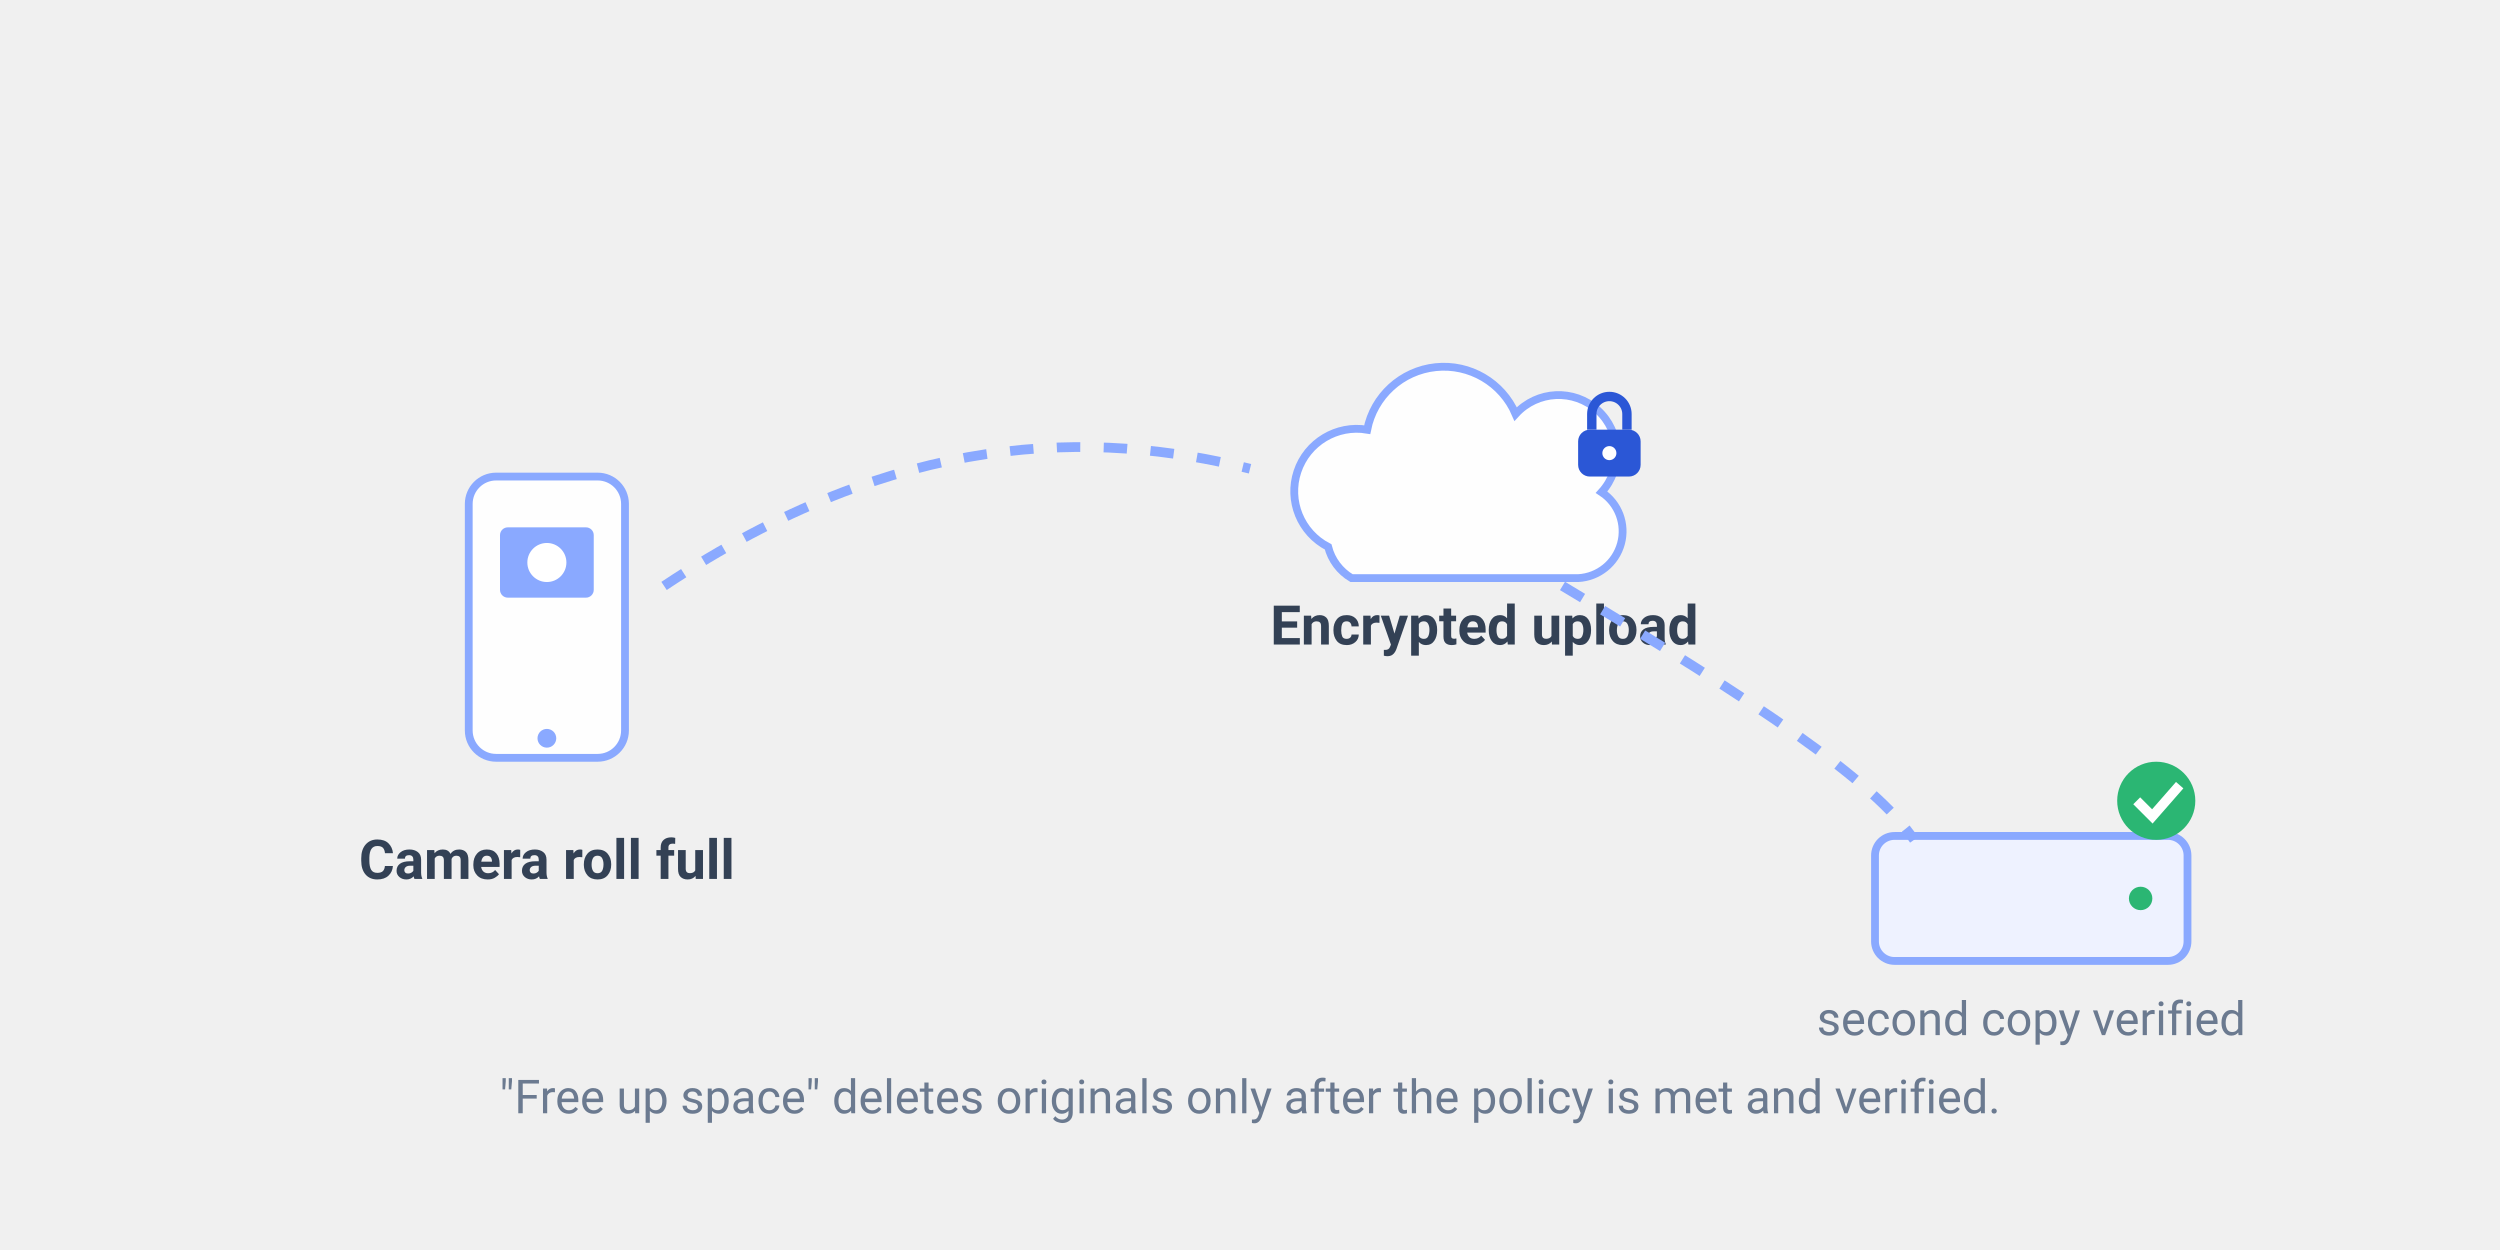
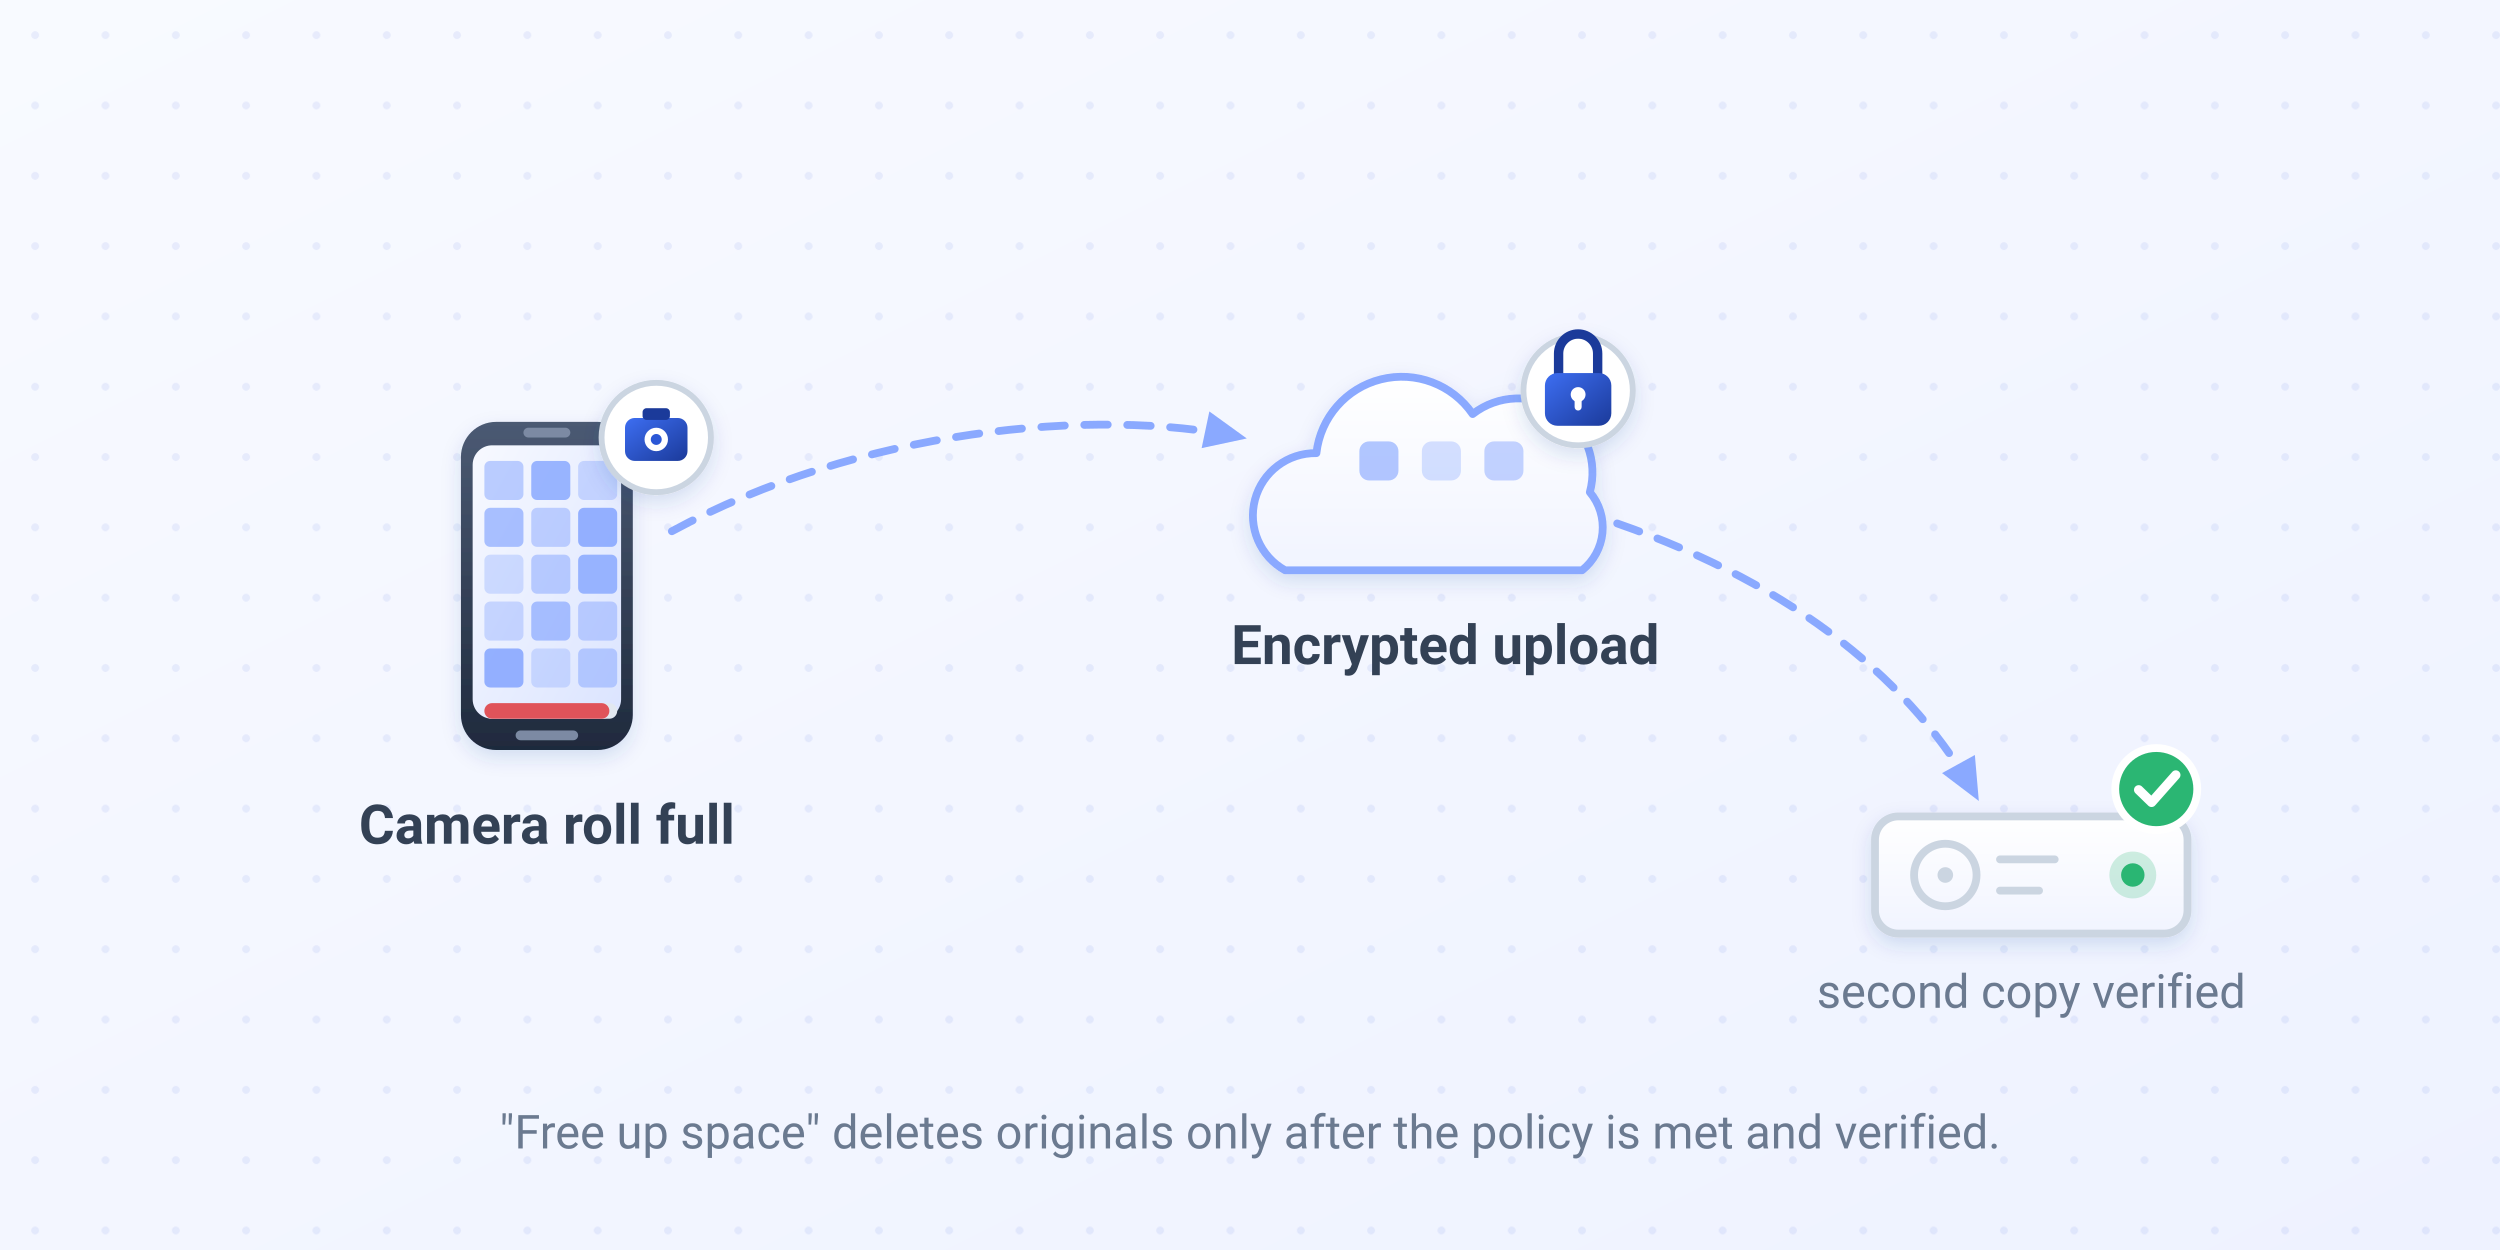
<svg xmlns="http://www.w3.org/2000/svg" viewBox="0 0 640 320" width="640" height="320" role="img" aria-label="A phone camera roll uploads encrypted and frees space once copies are verified">
  <defs>
+     <linearGradient id="bg" x1="0" y1="0" x2="1" y2="1">
+       <stop offset="0" stop-color="#f8faff" />
+       <stop offset="1" stop-color="#eef2ff" />
+     </linearGradient>
+     <pattern id="dots" width="18" height="18" patternUnits="userSpaceOnUse">
+       <circle cx="9" cy="9" r="1" fill="#2b57d6" fill-opacity=".08" />
+     </pattern>
+     <linearGradient id="pg" x1="0" y1="0" x2="1" y2="1">
+       <stop offset="0" stop-color="#3d6ef2" />
+       <stop offset="1" stop-color="#1b3a9a" />
+     </linearGradient>
+     <linearGradient id="wg" x1="0" y1="0" x2="0" y2="1">
+       <stop offset="0" stop-color="#ffffff" />
+       <stop offset="1" stop-color="#f1f4ff" />
+     </linearGradient>
+     <linearGradient id="sg" x1="0" y1="0" x2="1" y2="1">
+       <stop offset="0" stop-color="#f7f9ff" />
+       <stop offset="1" stop-color="#dbe4ff" />
+     </linearGradient>
+     <linearGradient id="dg" x1="0" y1="0" x2="0" y2="1">
+       <stop offset="0" stop-color="#4b5a73" />
+       <stop offset="1" stop-color="#1f2a3d" />
+     </linearGradient>
+     <filter id="sh" x="-20%" y="-20%" width="140%" height="160%">
+       <feDropShadow dx="0" dy="2" stdDeviation="2.5" flood-color="#1b3a9a" flood-opacity=".14" />
+     </filter>
+     <marker id="ah" viewBox="0 0 10 10" refX="8" refY="5" markerWidth="6" markerHeight="6" orient="auto-start-reverse">
+       <path d="M0 1 L9 5 L0 9 z" fill="#8aa9ff" />
+     </marker>
+     <marker id="ahp" viewBox="0 0 10 10" refX="8" refY="5" markerWidth="6" markerHeight="6" orient="auto-start-reverse">
+       <path d="M0 1 L9 5 L0 9 z" fill="#2b57d6" />
+     </marker>
    <g id="lock">
-       <rect x="-8" y="-2" width="16" height="12" rx="3" fill="#2b57d6" />
-       <path d="M-4.5 -2 V-6 a4.5 4.5 0 0 1 9 0 V-2" fill="none" stroke="#2b57d6" stroke-width="2.4" />
-       <circle cx="0" cy="4" r="1.8" fill="#fff" />
+       <path d="M-5 -1 V-6.5 a5 5 0 0 1 10 0 V-1" fill="none" stroke="#1b3a9a" stroke-width="2.4" stroke-linecap="round" />
+       <rect x="-8.5" y="-1.5" width="17" height="13.5" rx="3.2" fill="url(#pg)" />
+       <circle cy="4" r="1.9" fill="#fff" />
+       <rect x="-.9" y="4.5" width="1.8" height="3.6" rx=".9" fill="#fff" />
    </g>
-     <g id="device">
-       <rect x="-44" y="-30" width="88" height="56" rx="6" fill="#fff" fill-opacity="0.95" stroke="#8aa9ff" stroke-width="2" />
-       <rect x="-54" y="26" width="108" height="6" rx="3" fill="#8aa9ff" />
-     </g>
-     <g id="phone">
-       <rect x="-20" y="-38" width="40" height="72" rx="7" fill="#fff" fill-opacity="0.95" stroke="#8aa9ff" stroke-width="2" />
-       <circle cy="29" r="2.4" fill="#8aa9ff" />
-     </g>
-     <g id="disk">
-       <rect x="-40" y="-16" width="80" height="32" rx="5" fill="#eef2ff" stroke="#8aa9ff" stroke-width="2" />
-       <circle cx="28" cy="0" r="3" fill="#2bb673" />
-     </g>
-     <g id="cloud">
-       <path d="M-40 10 a16 16 0 0 1 10 -30 a20 20 0 0 1 38 -4 a14 14 0 0 1 22 20 a12 12 0 0 1 -6 22 h-58 a13 13 0 0 1 -6 -8z" fill="#fff" fill-opacity="0.95" stroke="#8aa9ff" stroke-width="2" />
-     </g>
-     <g id="house">
-       <path d="M-40 0 L0 -34 L40 0 V36 H-40 Z" fill="#fff" fill-opacity="0.95" stroke="#8aa9ff" stroke-width="2" />
-       <rect x="-10" y="12" width="20" height="24" fill="#8aa9ff" />
-     </g>
-     <g id="file">
-       <path d="M-14 -20 h18 l10 10 v30 h-28 z" fill="#fff" stroke="#8aa9ff" stroke-width="2" />
-       <path d="M4 -20 v10 h10" fill="none" stroke="#8aa9ff" stroke-width="2" />
-     </g>
-     <g id="key">
-       <circle r="7" fill="none" stroke="#2b57d6" stroke-width="3" />
-       <path d="M6 2 L24 2 M18 2 v6 M22 2 v4" stroke="#2b57d6" stroke-width="3" fill="none" />
-     </g>
-     <g id="x">
-       <circle r="10" fill="#e0535a" />
-       <path d="M-4 -4 L4 4 M4 -4 L-4 4" stroke="#fff" stroke-width="2.5" />
+     <g id="lockb">
+       <circle r="14" fill="#fff" stroke="#cbd5e1" stroke-width="1.5" filter="url(#sh)" />
+       <use href="#lock" y="-3" />
    </g>
    <g id="ok">
-       <circle r="10" fill="#2bb673" />
-       <path d="M-5 0 L-1 4 L6 -4" stroke="#fff" stroke-width="2.5" fill="none" />
+       <circle r="11.5" fill="#fff" />
+       <circle r="9.5" fill="#2bb673" />
+       <path d="M-4.5 .2 L-1.2 3.4 L5 -3.6" stroke="#fff" stroke-width="2.4" fill="none" stroke-linecap="round" stroke-linejoin="round" />
+     </g>
+     <g id="phone" filter="url(#sh)">
+       <rect x="-22" y="-42" width="44" height="84" rx="9" fill="url(#dg)" />
+       <rect x="-19" y="-36" width="38" height="70" rx="5" fill="url(#sg)" />
+       <rect x="-6" y="-40.5" width="12" height="2.5" rx="1.25" fill="#7c8aa3" />
+       <rect x="-8" y="37" width="16" height="2.5" rx="1.25" fill="#7c8aa3" />
+     </g>
+     <g id="cloud" filter="url(#sh)">
+       <path transform="translate(-3 10)" d="M-38 16 A16 16 0 0 1 -30 -14 A22 22 0 0 1 10 -24 A19 19 0 0 1 40 -4 A14 14 0 0 1 38 16 Z" fill="url(#wg)" stroke="#8aa9ff" stroke-width="2" stroke-linejoin="round" />
+     </g>
+     <g id="disk" filter="url(#sh)">
+       <rect x="-40" y="-15" width="80" height="30" rx="6" fill="url(#wg)" stroke="#cbd5e1" stroke-width="2" />
+       <circle cx="-22" r="8" fill="none" stroke="#cbd5e1" stroke-width="2" />
+       <circle cx="-22" r="2" fill="#cbd5e1" />
+       <path d="M-8 -4 h14 M-8 4 h10" stroke="#cbd5e1" stroke-width="2" stroke-linecap="round" />
+       <circle cx="26" r="6" fill="#2bb673" fill-opacity=".22" />
+       <circle cx="26" r="3" fill="#2bb673" />
+     </g>
+     <g id="cam">
+       <circle r="14" fill="#fff" stroke="#cbd5e1" stroke-width="1.5" filter="url(#sh)" />
+       <rect x="-8" y="-5" width="16" height="11" rx="2.5" fill="url(#pg)" />
+       <rect x="-3.5" y="-7.5" width="7" height="3" rx="1" fill="#1b3a9a" />
+       <circle cy=".5" r="3" fill="#fff" />
+       <circle cy=".5" r="1.4" fill="#2b57d6" />
    </g>
  </defs>
-   <style>text{font-family:system-ui, -apple-system, 'Segoe UI', Roboto, Helvetica, Arial, sans-serif} .t{font-size:14px;font-weight:600;fill:#334155} .s{font-size:12px;fill:#6b7a90} .d{stroke:#8aa9ff;stroke-width:2.5;stroke-dasharray:6 6;fill:none} .l{stroke:#8aa9ff;stroke-width:2.5;fill:none}</style>
-   <use href="#phone" x="140" y="160" />
-   <rect x="128" y="135" width="24" height="18" rx="2" fill="#8aa9ff" />
-   <circle cx="140" cy="144" r="5" fill="#fff" />
-   <text x="140" y="225" text-anchor="middle" class="t">Camera roll full</text>
-   <path class="d" d="M170 150 C 230 110, 280 110, 320 120" />
-   <use href="#cloud" x="380" y="130" />
-   <use href="#lock" x="412" y="112" />
-   <text x="380" y="165" text-anchor="middle" class="t">Encrypted upload</text>
-   <use href="#disk" x="520" y="230" />
-   <use href="#ok" x="552" y="205" />
-   <text x="520" y="265" text-anchor="middle" class="s">second copy verified</text>
-   <path class="d" d="M400 150 C 450 180, 480 200, 490 215" />
-   <text x="320" y="285" text-anchor="middle" class="s">"Free up space" deletes originals only after the policy is met and verified.</text>
+   <style>text{font-family:system-ui,-apple-system,'Segoe UI',Roboto,Helvetica,Arial,sans-serif}.t{font-size:14px;font-weight:600;fill:#334155}.s{font-size:12px;fill:#6b7a90}.n{font-size:12px;fill:#334155}.w{font-size:12px;font-weight:600;fill:#fff}.d{stroke:#8aa9ff;stroke-width:2;stroke-dasharray:6 5;fill:none;stroke-linecap:round;marker-end:url(#ah)}.dd{stroke:#8aa9ff;stroke-width:2;stroke-dasharray:6 5;fill:none;stroke-linecap:round;marker-end:url(#ah);marker-start:url(#ah)}.l{stroke:#2b57d6;stroke-width:2;fill:none;stroke-linecap:round;marker-end:url(#ahp);marker-start:url(#ahp)}.tr{stroke:#cbd5e1;stroke-width:2;stroke-dasharray:7 6;fill:none;stroke-linecap:round}.m{text-anchor:middle}.e{text-anchor:end}</style>
+   <rect width="640" height="320" fill="url(#bg)" />
+   <rect width="640" height="320" fill="url(#dots)" />
+   <use href="#phone" x="140" y="150" />
+   <rect x="124" y="118" width="10" height="10" rx="1.5" fill="#8aa9ff" fill-opacity=".55" />
+   <rect x="136" y="118" width="10" height="10" rx="1.5" fill="#8aa9ff" fill-opacity=".85" />
+   <rect x="148" y="118" width="10" height="10" rx="1.5" fill="#8aa9ff" fill-opacity=".4" />
+   <rect x="124" y="130" width="10" height="10" rx="1.5" fill="#8aa9ff" fill-opacity=".7" />
+   <rect x="136" y="130" width="10" height="10" rx="1.5" fill="#8aa9ff" fill-opacity=".5" />
+   <rect x="148" y="130" width="10" height="10" rx="1.5" fill="#8aa9ff" fill-opacity=".9" />
+   <rect x="124" y="142" width="10" height="10" rx="1.5" fill="#8aa9ff" fill-opacity=".35" />
+   <rect x="136" y="142" width="10" height="10" rx="1.5" fill="#8aa9ff" fill-opacity=".55" />
+   <rect x="148" y="142" width="10" height="10" rx="1.5" fill="#8aa9ff" fill-opacity=".85" />
+   <rect x="124" y="154" width="10" height="10" rx="1.5" fill="#8aa9ff" fill-opacity=".4" />
+   <rect x="136" y="154" width="10" height="10" rx="1.5" fill="#8aa9ff" fill-opacity=".7" />
+   <rect x="148" y="154" width="10" height="10" rx="1.5" fill="#8aa9ff" fill-opacity=".5" />
+   <rect x="124" y="166" width="10" height="10" rx="1.5" fill="#8aa9ff" fill-opacity=".9" />
+   <rect x="136" y="166" width="10" height="10" rx="1.5" fill="#8aa9ff" fill-opacity=".35" />
+   <rect x="148" y="166" width="10" height="10" rx="1.5" fill="#8aa9ff" fill-opacity=".55" />
+   <rect x="124" y="180" width="34" height="4" rx="2" fill="#e2e8f0" />
+   <rect x="124" y="180" width="32" height="4" rx="2" fill="#e0535a" />
+   <use href="#cam" x="168" y="112" />
+   <text x="140" y="216" class="t m">Camera roll full</text>
+   <path class="d" d="M172 136 C 220 110, 280 104, 318 112" />
+   <use href="#cloud" x="370" y="120" />
+   <rect x="348" y="113" width="10" height="10" rx="2.5" fill="#8aa9ff" fill-opacity=".65" />
+   <rect x="364" y="113" width="10" height="10" rx="2.5" fill="#8aa9ff" fill-opacity=".35" />
+   <rect x="380" y="113" width="10" height="10" rx="2.5" fill="#8aa9ff" fill-opacity=".5" />
+   <use href="#lockb" x="404" y="100" />
+   <text x="370" y="170" class="t m">Encrypted upload</text>
+   <path class="d" d="M414 134 C 460 150, 490 175, 506 204" />
+   <use href="#disk" x="520" y="224" />
+   <use href="#ok" x="552" y="202" />
+   <text x="520" y="258" class="s m">second copy verified</text>
+   <text x="320" y="294" class="s m">"Free up space" deletes originals only after the policy is met and verified.</text>
</svg>
